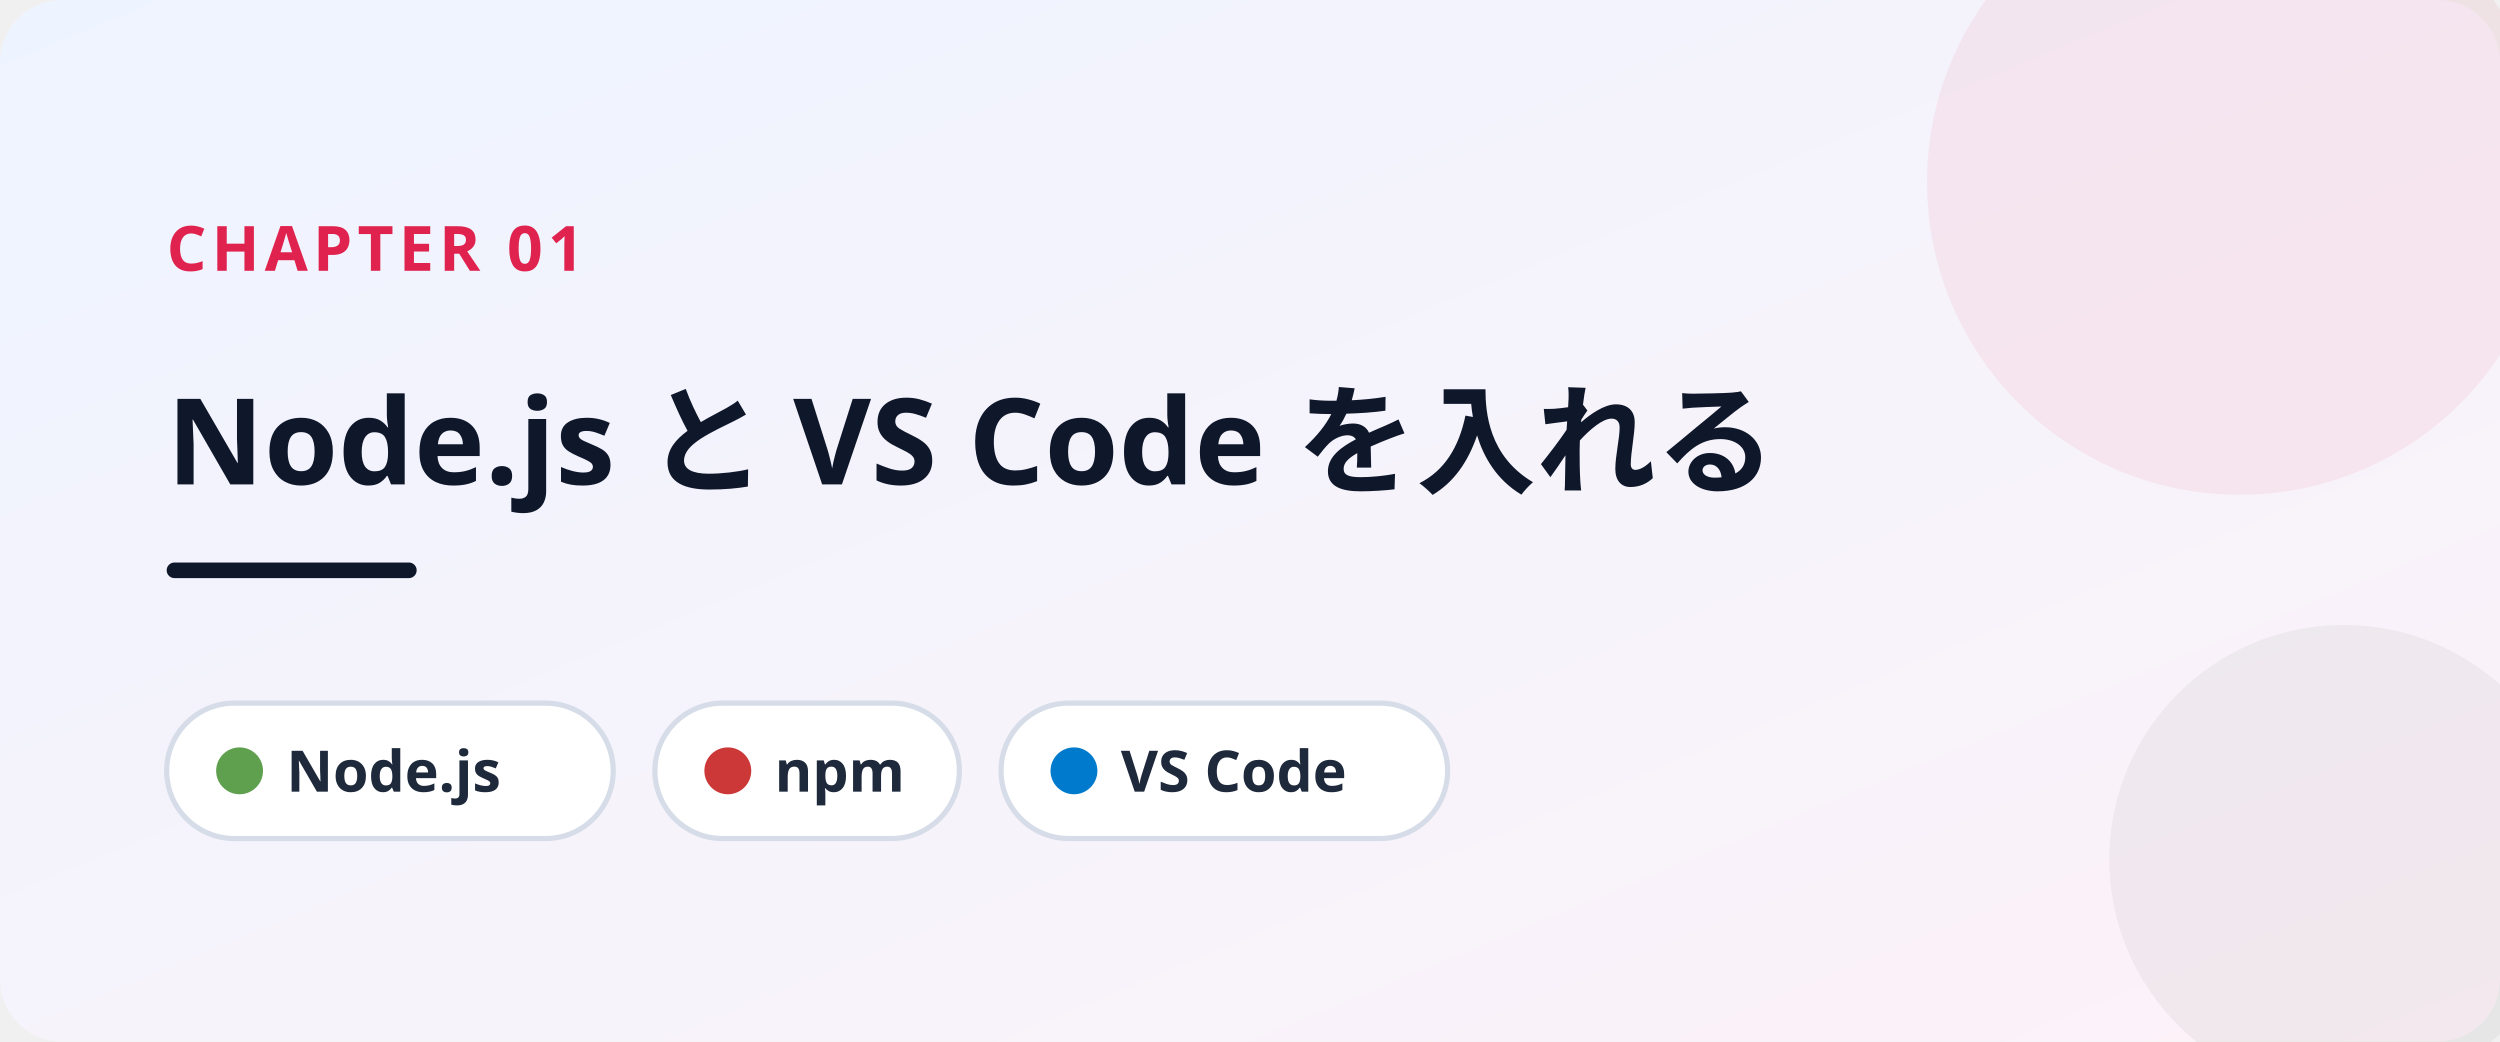
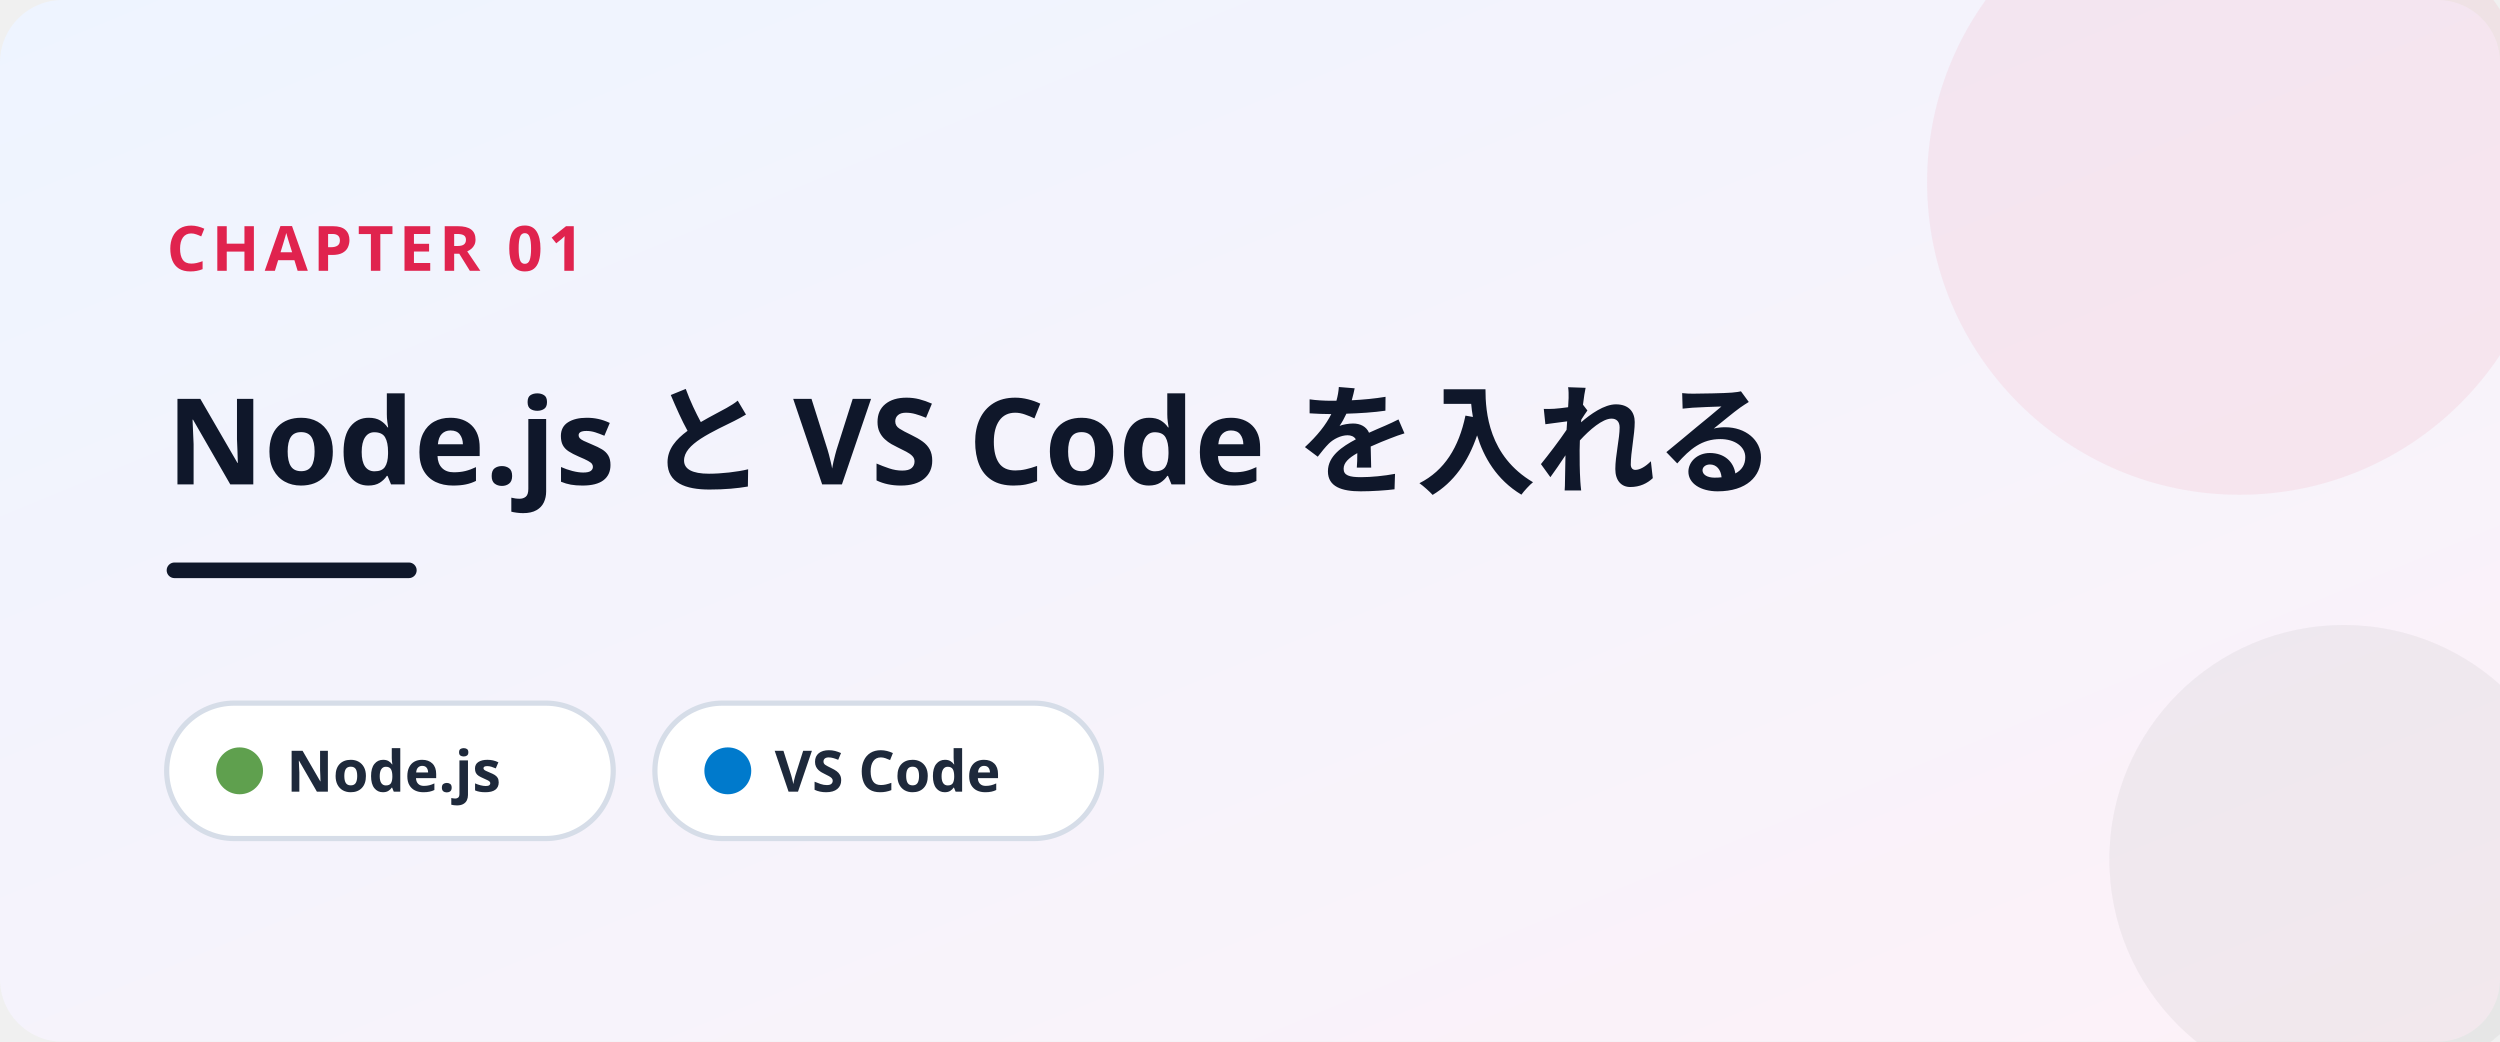
<svg xmlns="http://www.w3.org/2000/svg" viewBox="0 0 960 400" width="960" height="400" role="img" aria-label="01 章: Node.js と VS Code を入れる">
  <defs>
    <linearGradient id="bg" x1="0" y1="0" x2="1" y2="1">
      <stop offset="0" stop-color="#eef4ff" />
      <stop offset="1" stop-color="#fdf2f8" />
    </linearGradient>
  </defs>
  <rect width="960" height="400" rx="24" fill="url(#bg)" />
  <circle cx="860" cy="70" r="120" fill="#e0234e" opacity="0.07" />
  <circle cx="900" cy="330" r="90" fill="#111111" opacity="0.05" />
  <text x="64" y="104" font-size="24" font-weight="700" fill="#e0234e" font-family="'Hiragino Sans','Noto Sans JP','Yu Gothic UI',system-ui,sans-serif" letter-spacing="2">CHAPTER 01</text>
  <text x="64" y="186" font-size="46" font-weight="800" fill="#0f172a" font-family="'Hiragino Sans','Noto Sans JP','Yu Gothic UI',system-ui,sans-serif">Node.js と VS Code を入れる</text>
  <rect x="64" y="216" width="96" height="6" rx="3" fill="#0f172a" />
  <g transform="translate(64 270)">
    <rect width="171.48" height="52" rx="26" fill="#ffffff" stroke="#d6dde8" stroke-width="2" />
    <circle cx="28" cy="26" r="9" fill="#5FA04E" />
    <text x="46" y="34" font-size="22" font-weight="600" fill="#1e293b" font-family="'Hiragino Sans','Noto Sans JP','Yu Gothic UI',system-ui,sans-serif">Node.js</text>
  </g>
  <g transform="translate(251.48 270)">
-     <rect width="116.92" height="52" rx="26" fill="#ffffff" stroke="#d6dde8" stroke-width="2" />
-     <circle cx="28" cy="26" r="9" fill="#CB3837" />
-     <text x="46" y="34" font-size="22" font-weight="600" fill="#1e293b" font-family="'Hiragino Sans','Noto Sans JP','Yu Gothic UI',system-ui,sans-serif">npm</text>
-   </g>
-   <g transform="translate(384.4 270)">
    <rect width="171.48" height="52" rx="26" fill="#ffffff" stroke="#d6dde8" stroke-width="2" />
    <circle cx="28" cy="26" r="9" fill="#007ACC" />
    <text x="46" y="34" font-size="22" font-weight="600" fill="#1e293b" font-family="'Hiragino Sans','Noto Sans JP','Yu Gothic UI',system-ui,sans-serif">VS Code</text>
  </g>
</svg>
